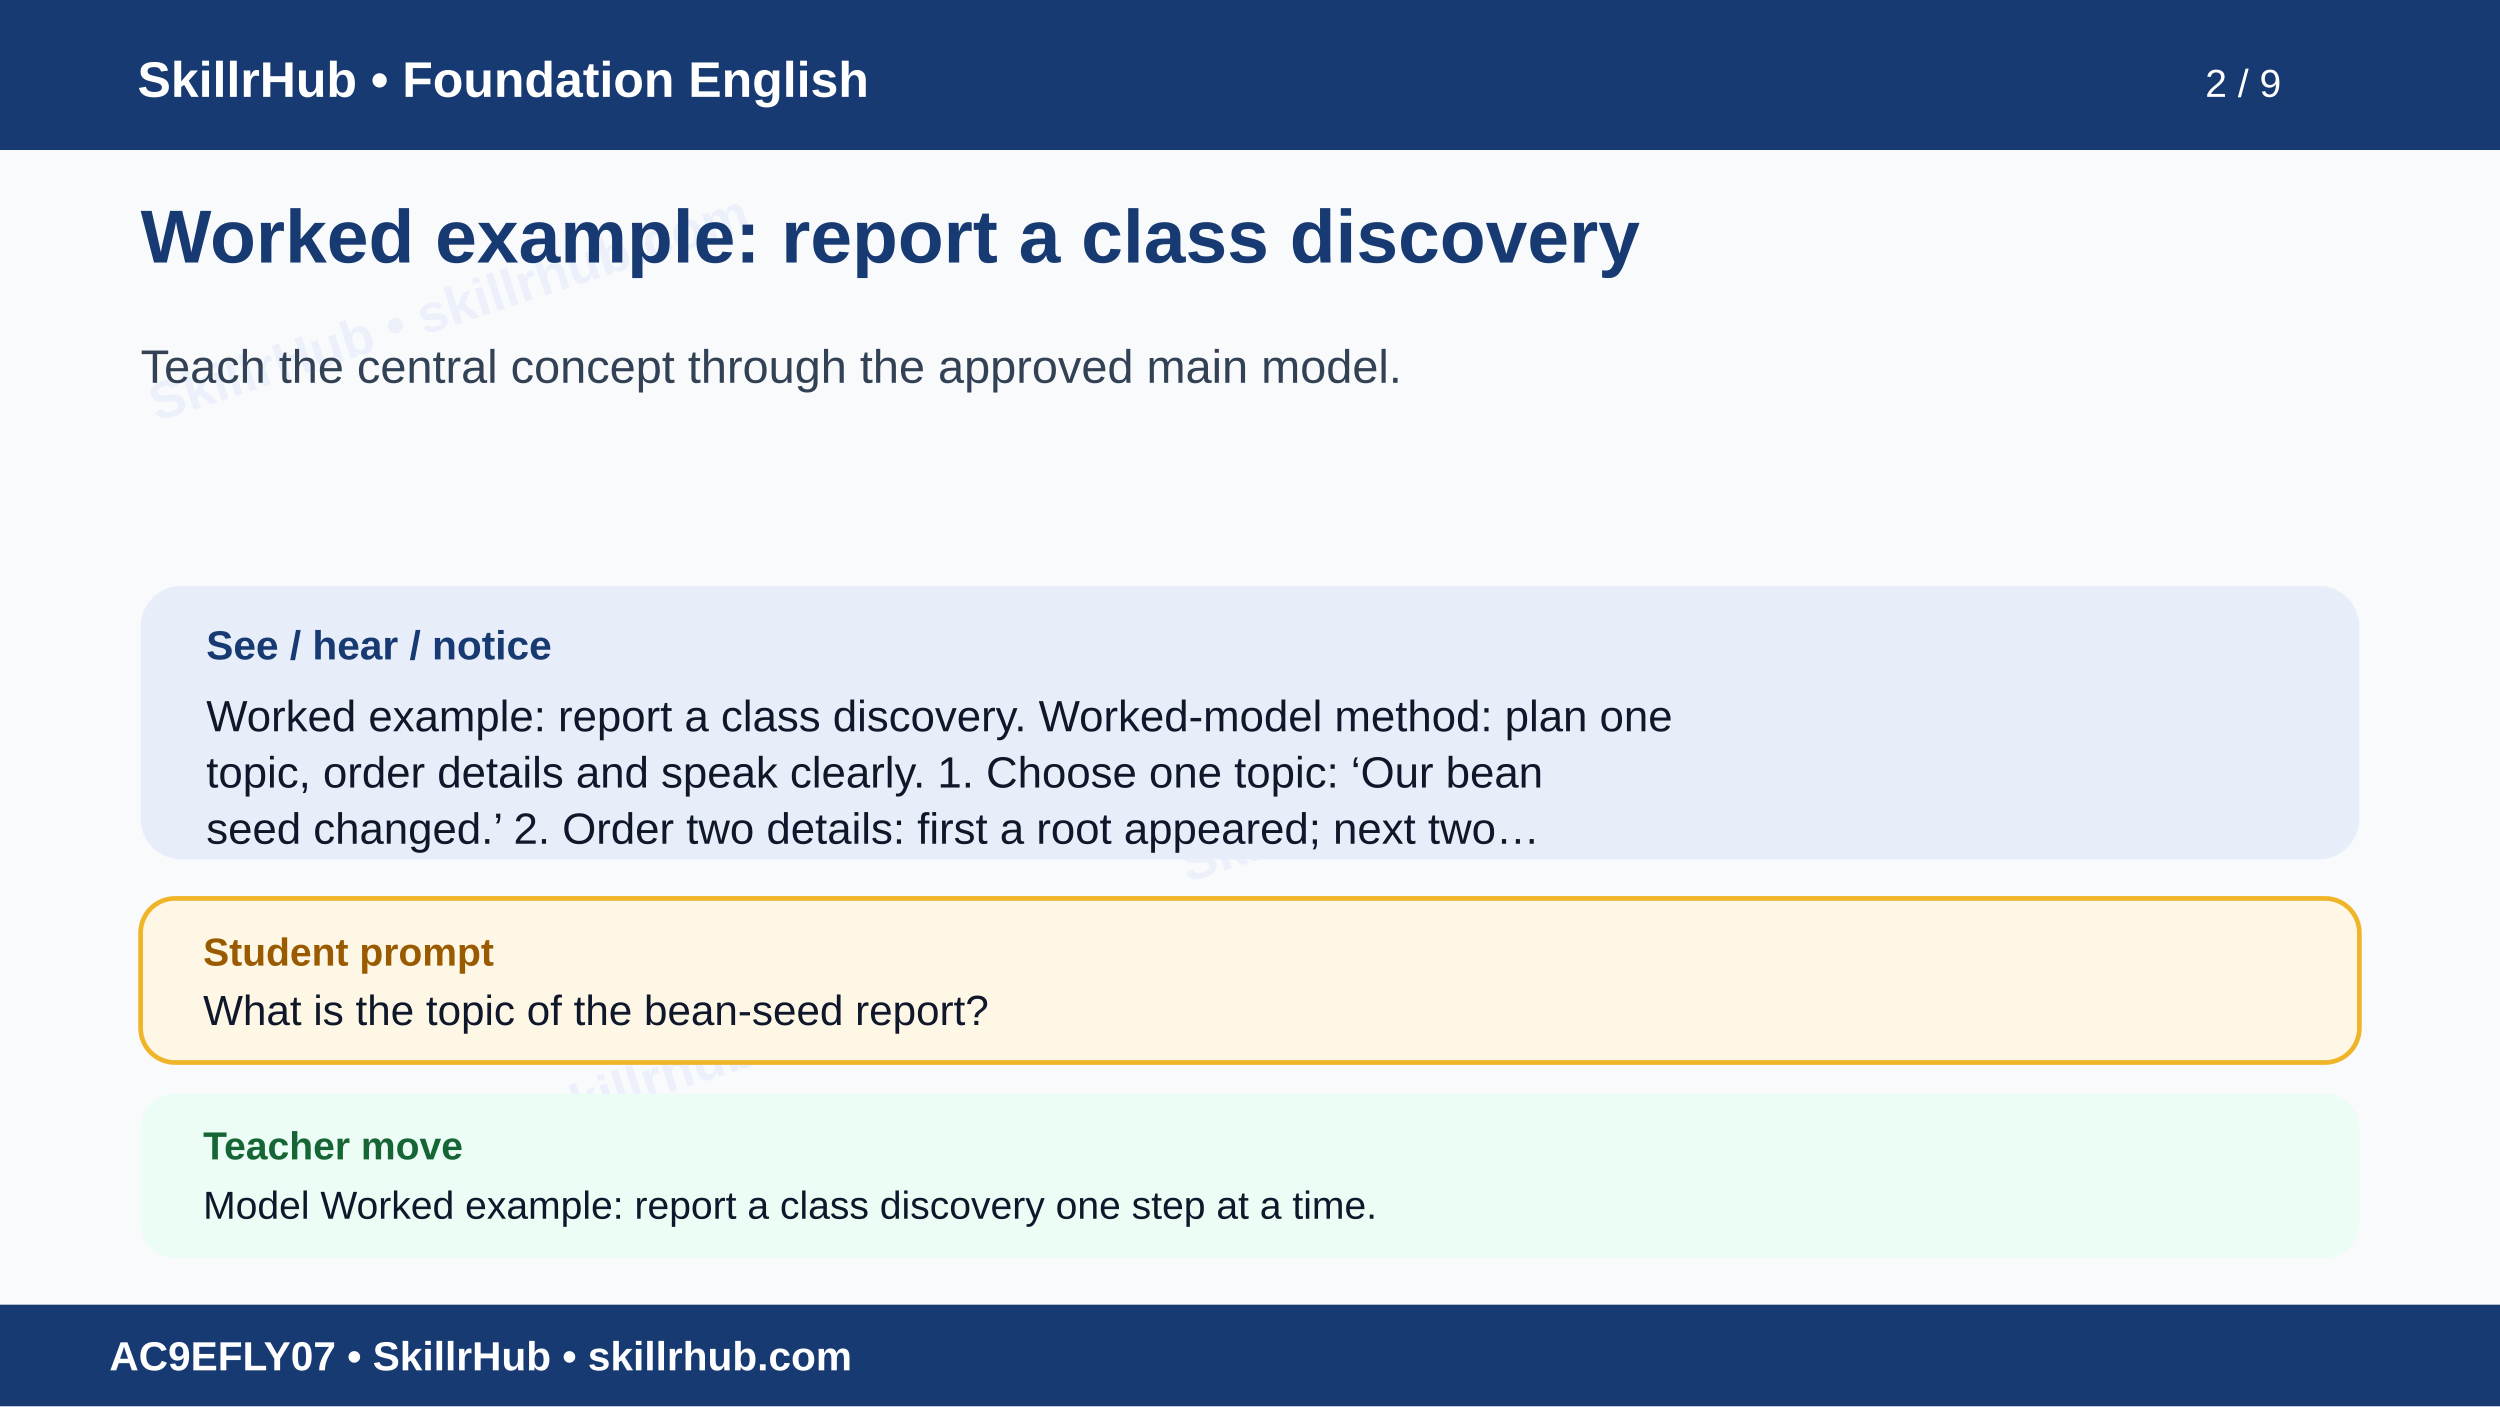
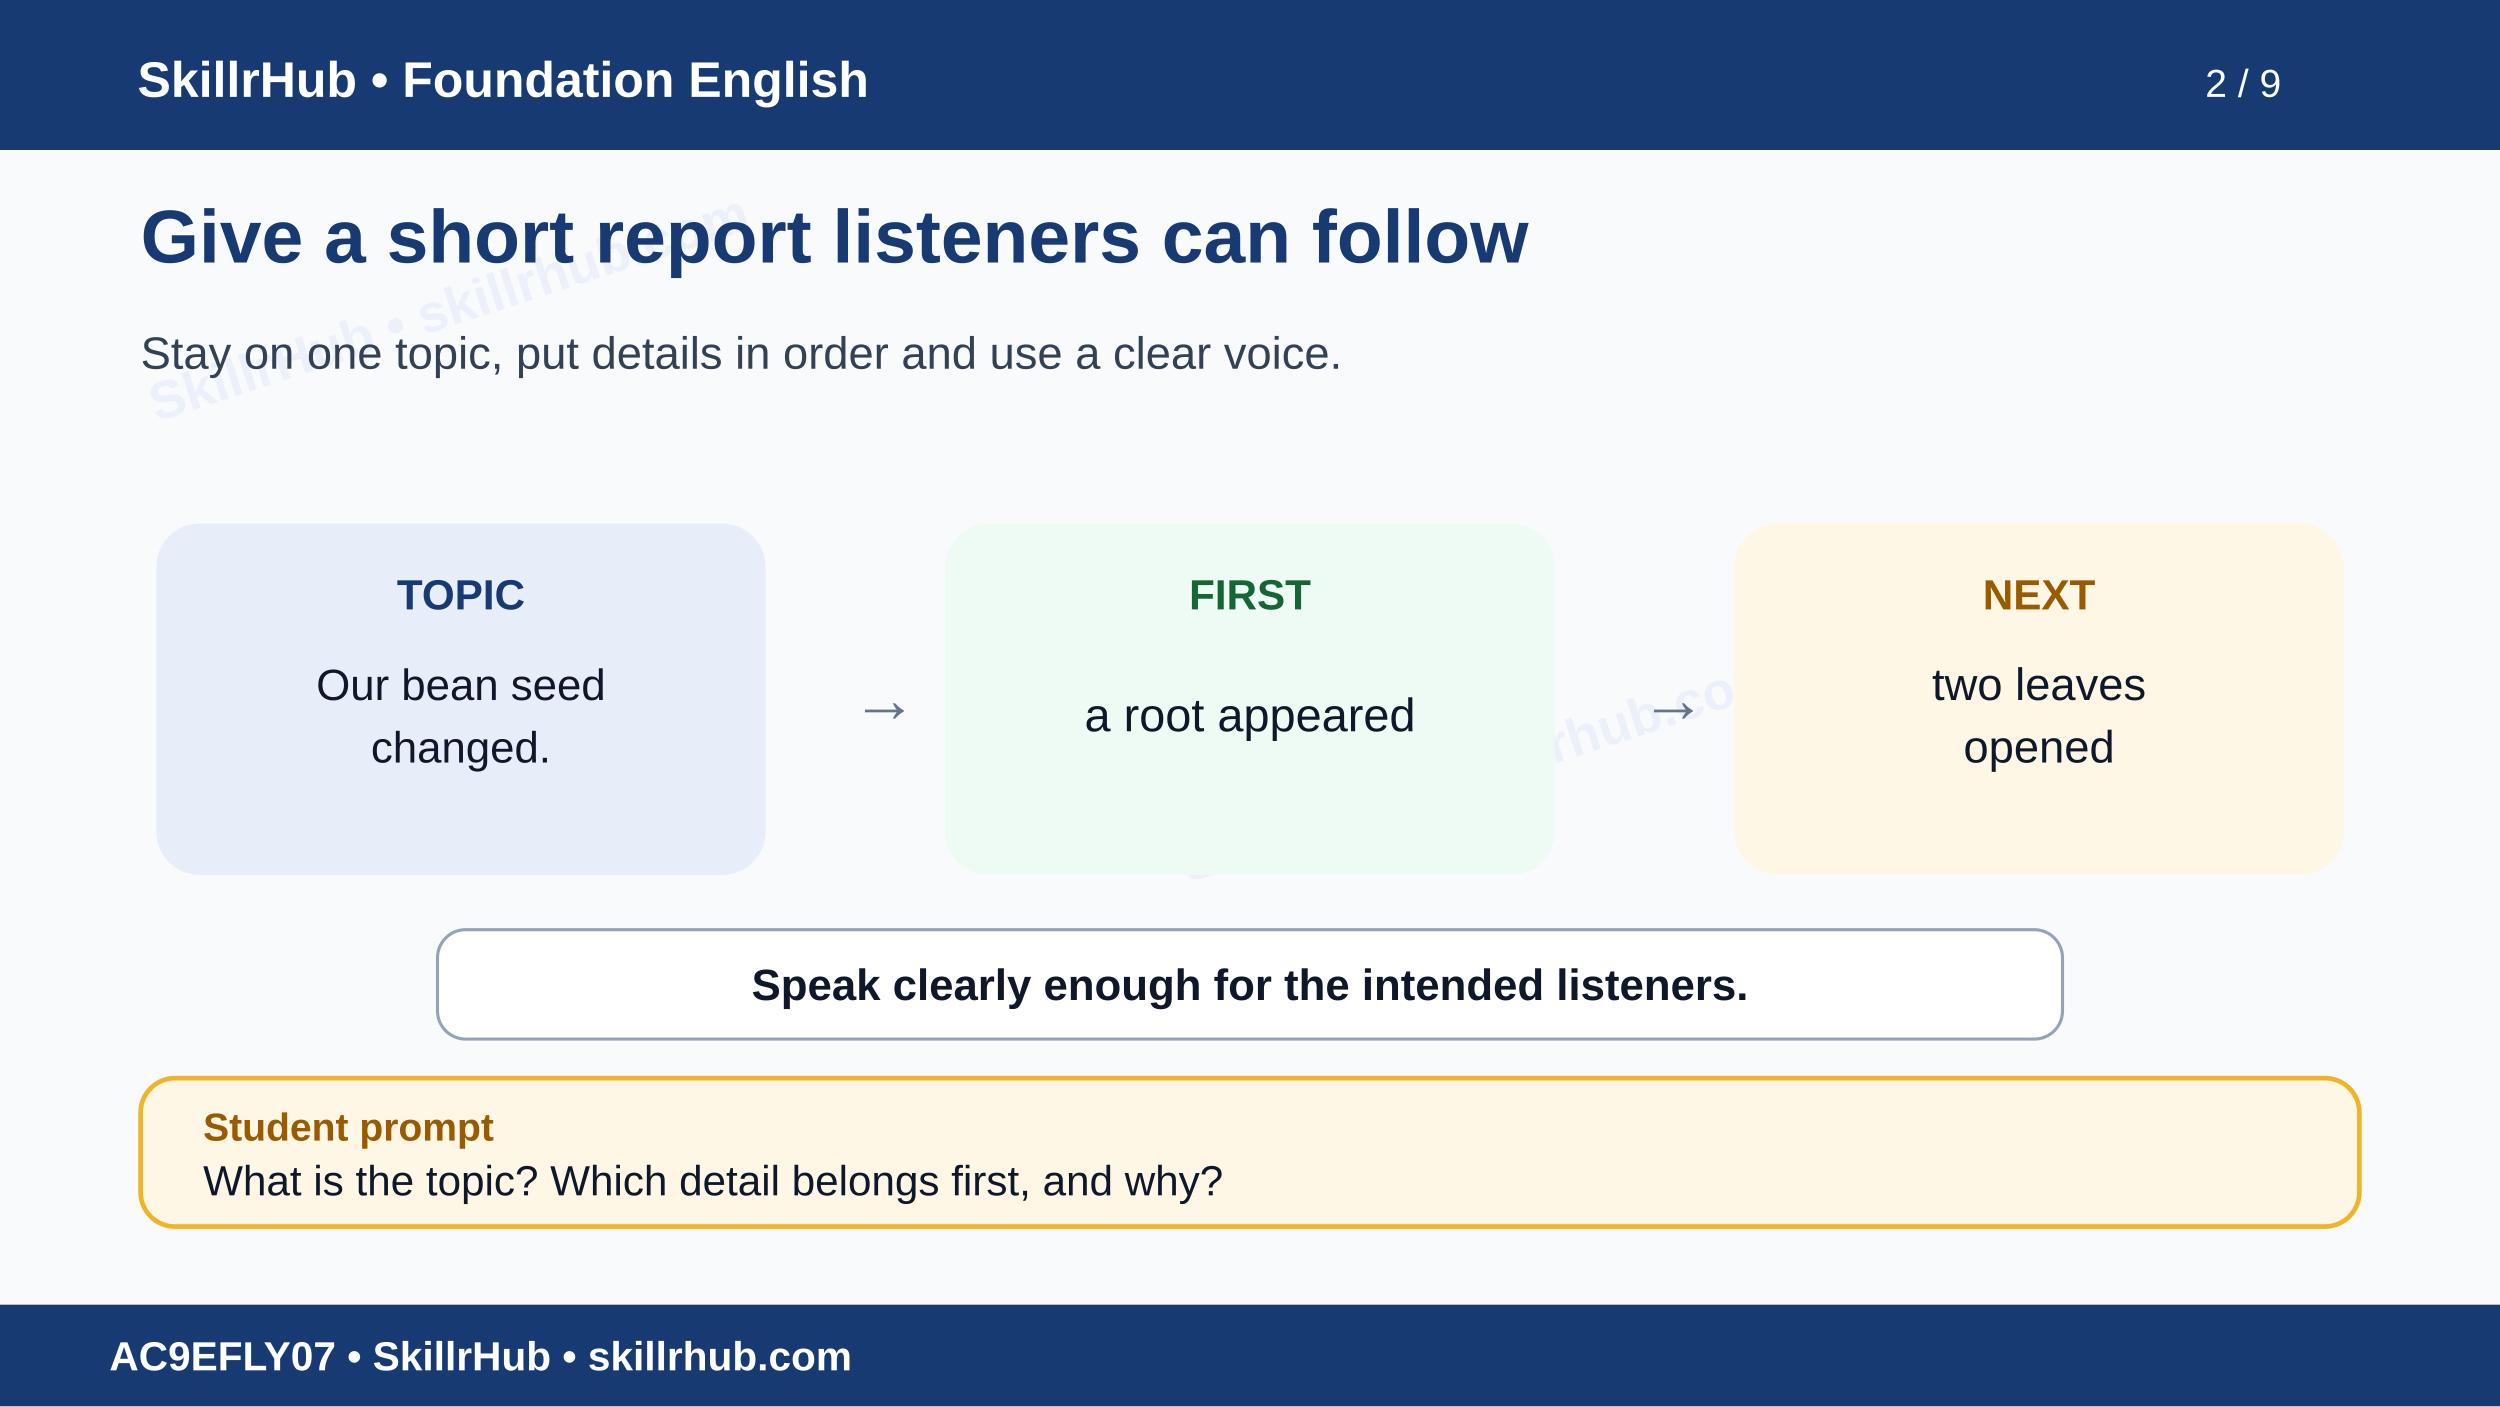
<svg xmlns="http://www.w3.org/2000/svg" width="1600" height="900" viewBox="0 0 1600 900" role="img" aria-labelledby="t d">
  <rect width="1600" height="900" fill="#f8fafc" />
  <g opacity=".055" fill="#1d4ed8" font-family="Arial" font-size="34" font-weight="700">
    <text x="100" y="270" transform="rotate(-18 100 270)">SkillrHub • skillrhub.com</text>
    <text x="760" y="565" transform="rotate(-18 760 565)">SkillrHub • skillrhub.com</text>
-     <text x="180" y="780" transform="rotate(-18 180 780)">SkillrHub • skillrhub.com</text>
  </g>
  <rect width="1600" height="96" fill="#173a72" />
  <text x="88" y="62" fill="#fff" font-family="Arial" font-size="32" font-weight="700">SkillrHub • Foundation English</text>
  <text x="1460" y="62" text-anchor="end" fill="#fff" font-family="Arial" font-size="25">2 / 9</text>
-   <text x="90" y="168" fill="#173a72" font-family="Arial,Helvetica,sans-serif" font-size="48" font-weight="700">Worked example: report a class discovery</text>
-   <text x="90" y="245" fill="#334155" font-family="Arial,Helvetica,sans-serif" font-size="30" font-weight="400">Teach the central concept through the approved main model.</text>
-   <rect x="90" y="375" width="1420" height="175" rx="26" fill="#e8eef9" />
-   <text x="132" y="422" fill="#173a72" font-family="Arial" font-size="26" font-weight="700">See / hear / notice</text>
-   <text x="132" y="468" fill="#0f172a" font-family="Arial,Helvetica,sans-serif" font-size="28" font-weight="400">Worked example: report a class discovery. Worked-model method: plan one</text>
-   <text x="132" y="504" fill="#0f172a" font-family="Arial,Helvetica,sans-serif" font-size="28" font-weight="400">topic, order details and speak clearly. 1. Choose one topic: ‘Our bean</text>
-   <text x="132" y="540" fill="#0f172a" font-family="Arial,Helvetica,sans-serif" font-size="28" font-weight="400">seed changed.’ 2. Order two details: first a root appeared; next two…</text>
-   <rect x="90" y="575" width="1420" height="105" rx="22" fill="#fff7e6" stroke="#f0b429" stroke-width="3" />
-   <text x="130" y="618" fill="#9a5b00" font-family="Arial" font-size="25" font-weight="700">Student prompt</text>
-   <text x="130" y="656" fill="#0f172a" font-family="Arial,Helvetica,sans-serif" font-size="27" font-weight="400">What is the topic of the bean-seed report?</text>
-   <rect x="90" y="700" width="1420" height="105" rx="22" fill="#ecfdf5" />
-   <text x="130" y="742" fill="#166534" font-family="Arial" font-size="25" font-weight="700">Teacher move</text>
-   <text x="130" y="780" fill="#0f172a" font-family="Arial,Helvetica,sans-serif" font-size="25" font-weight="400">Model Worked example: report a class discovery one step at a time.</text>
+   <text x="90" y="168" fill="#173a72" font-family="Arial" font-size="48" font-weight="700">Give a short report listeners can follow</text>
+   <text x="90" y="236" fill="#334155" font-family="Arial" font-size="29">Stay on one topic, put details in order and use a clear voice.</text>
+   <g font-family="Arial">
+     <rect x="100" y="335" width="390" height="225" rx="28" fill="#e8eef9" />
+     <text x="295" y="390" text-anchor="middle" fill="#173a72" font-size="27" font-weight="700">TOPIC</text>
+     <text x="295" y="448" text-anchor="middle" fill="#0f172a" font-size="28">Our bean seed</text>
+     <text x="295" y="488" text-anchor="middle" fill="#0f172a" font-size="28">changed.</text>
+     <rect x="605" y="335" width="390" height="225" rx="28" fill="#eefbf4" />
+     <text x="800" y="390" text-anchor="middle" fill="#166534" font-size="27" font-weight="700">FIRST</text>
+     <text x="800" y="468" text-anchor="middle" fill="#0f172a" font-size="30">a root appeared</text>
+     <rect x="1110" y="335" width="390" height="225" rx="28" fill="#fff7e6" />
+     <text x="1305" y="390" text-anchor="middle" fill="#9a5b00" font-size="27" font-weight="700">NEXT</text>
+     <text x="1305" y="448" text-anchor="middle" fill="#0f172a" font-size="29">two leaves</text>
+     <text x="1305" y="488" text-anchor="middle" fill="#0f172a" font-size="29">opened</text>
+     <text x="545" y="462" fill="#64748b" font-size="42">→</text>
+     <text x="1050" y="462" fill="#64748b" font-size="42">→</text>
+   </g>
+   <rect x="280" y="595" width="1040" height="70" rx="18" fill="#fff" stroke="#94a3b8" stroke-width="2" />
+   <text x="800" y="640" text-anchor="middle" fill="#0f172a" font-family="Arial" font-size="28" font-weight="700">Speak clearly enough for the intended listeners.</text>
+   <rect x="90" y="690" width="1420" height="95" rx="22" fill="#fff7e6" stroke="#f0b429" stroke-width="3" />
+   <text x="130" y="730" fill="#9a5b00" font-family="Arial" font-size="25" font-weight="700">Student prompt</text>
+   <text x="130" y="765" fill="#0f172a" font-family="Arial" font-size="27">What is the topic? Which detail belongs first, and why?</text>
  <rect y="835" width="1600" height="65" fill="#173a72" />
  <text x="70" y="877" fill="#fff" font-family="Arial" font-size="26" font-weight="700">AC9EFLY07 • SkillrHub • skillrhub.com</text>
</svg>
